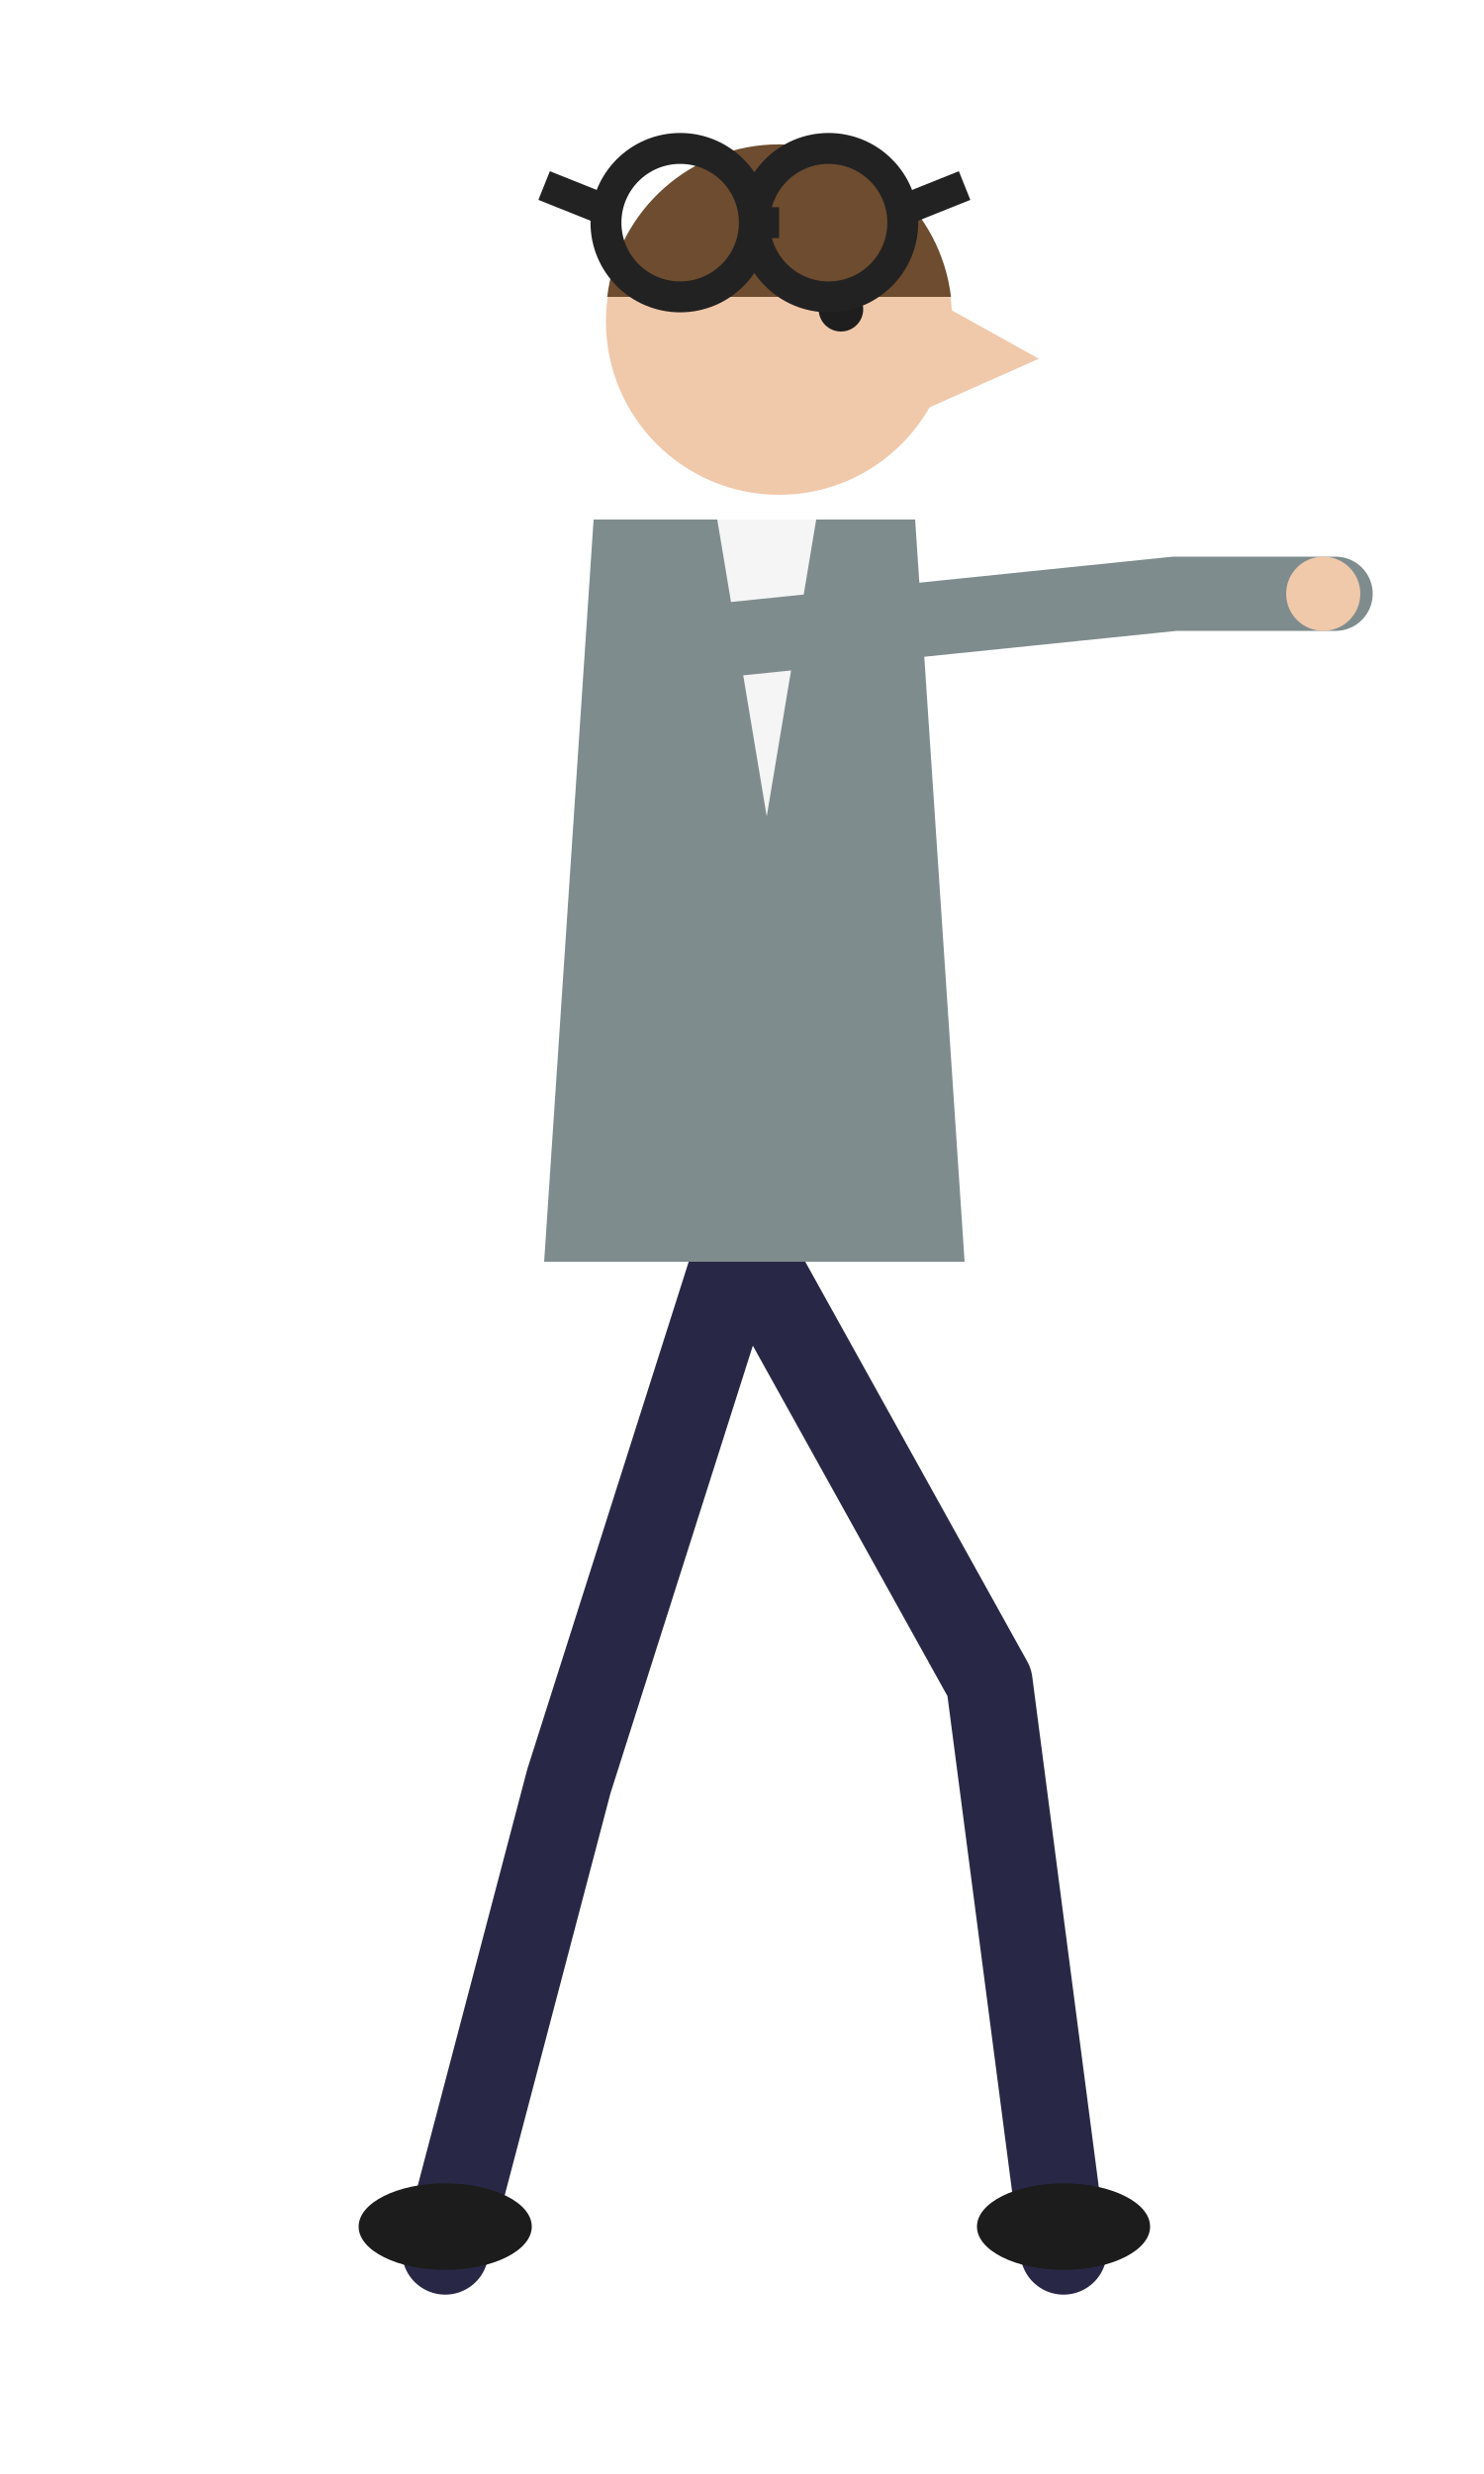
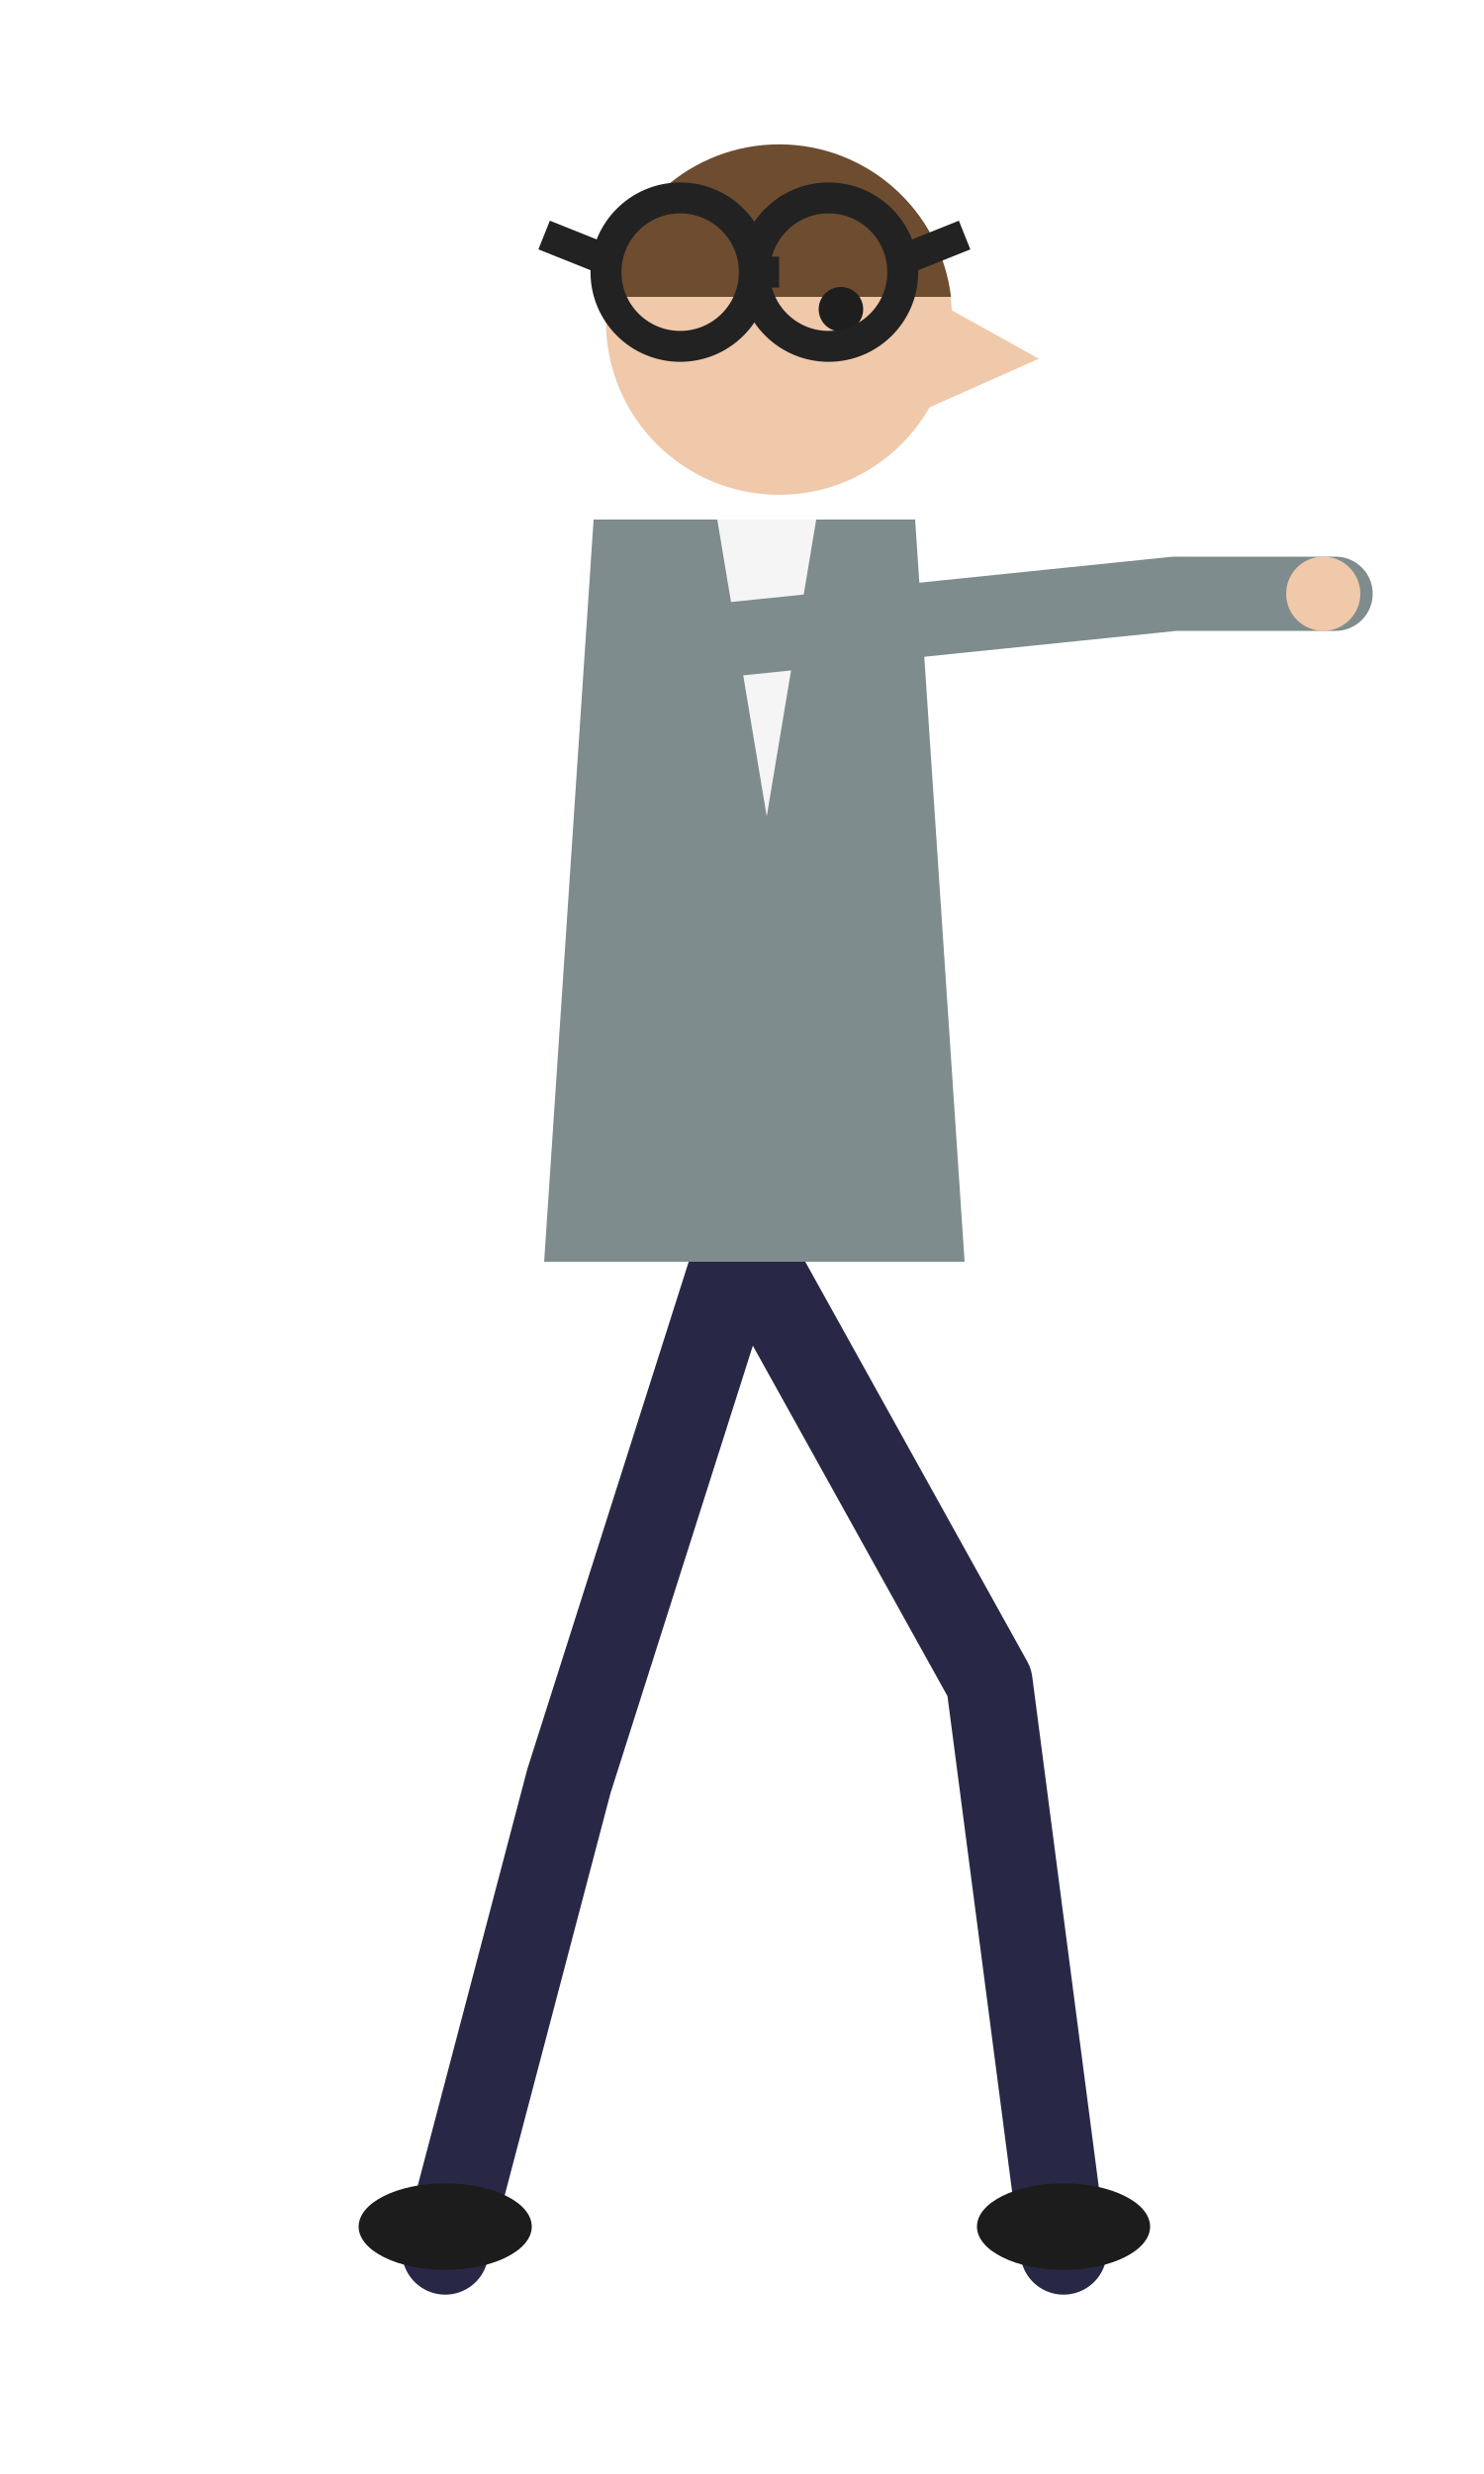
<svg xmlns="http://www.w3.org/2000/svg" viewBox="0 0 120 200" width="120" height="200">
  <g stroke="#282846" stroke-width="7" stroke-linecap="round" fill="none" stroke-linejoin="round">
    <path d="M60 100 L80 136 L86 182 M60 100 L46 144 L36 182" />
  </g>
  <ellipse cx="86" cy="180" rx="7" ry="3.5" fill="#1c1c1c" />
  <ellipse cx="36" cy="180" rx="7" ry="3.5" fill="#1c1c1c" />
  <path d="M48 42 L74 42 L78 102 L44 102 Z" fill="#7f8c8d" />
  <path d="M58 42 L66 42 L62 66 Z" fill="#f5f5f5" />
  <g stroke="#7f8c8d" stroke-width="6" stroke-linecap="round" fill="none">
    <path d="M56 52 L95 48 M95 48 L108 48" />
  </g>
  <circle cx="107" cy="48" r="3" fill="#f0c8aa" />
  <circle cx="63" cy="26" r="14" fill="#f0c8aa" />
  <path d="M75 24 L84 29 L75 33 Z" fill="#f0c8aa" />
  <path d="M49.1 24 A14 14 0 0 1 76.9 24 Z" fill="#6d4c2f" />
  <circle cx="68" cy="25" r="1.8" fill="#1e1e1e" />
  <g stroke="#222" stroke-width="2.5" fill="none">
-     <circle cx="55" cy="18" r="6" />
-     <circle cx="67" cy="18" r="6" />
-     <path d="M61 18 L63 18 M49 17 L44 15 M73 17 L78 15" />
+     <circle cx="55" cy="22" r="6" />
+     <circle cx="67" cy="22" r="6" />
+     <path d="M61 22 L63 22 M49 21 L44 19 M73 21 L78 19" />
  </g>
</svg>
